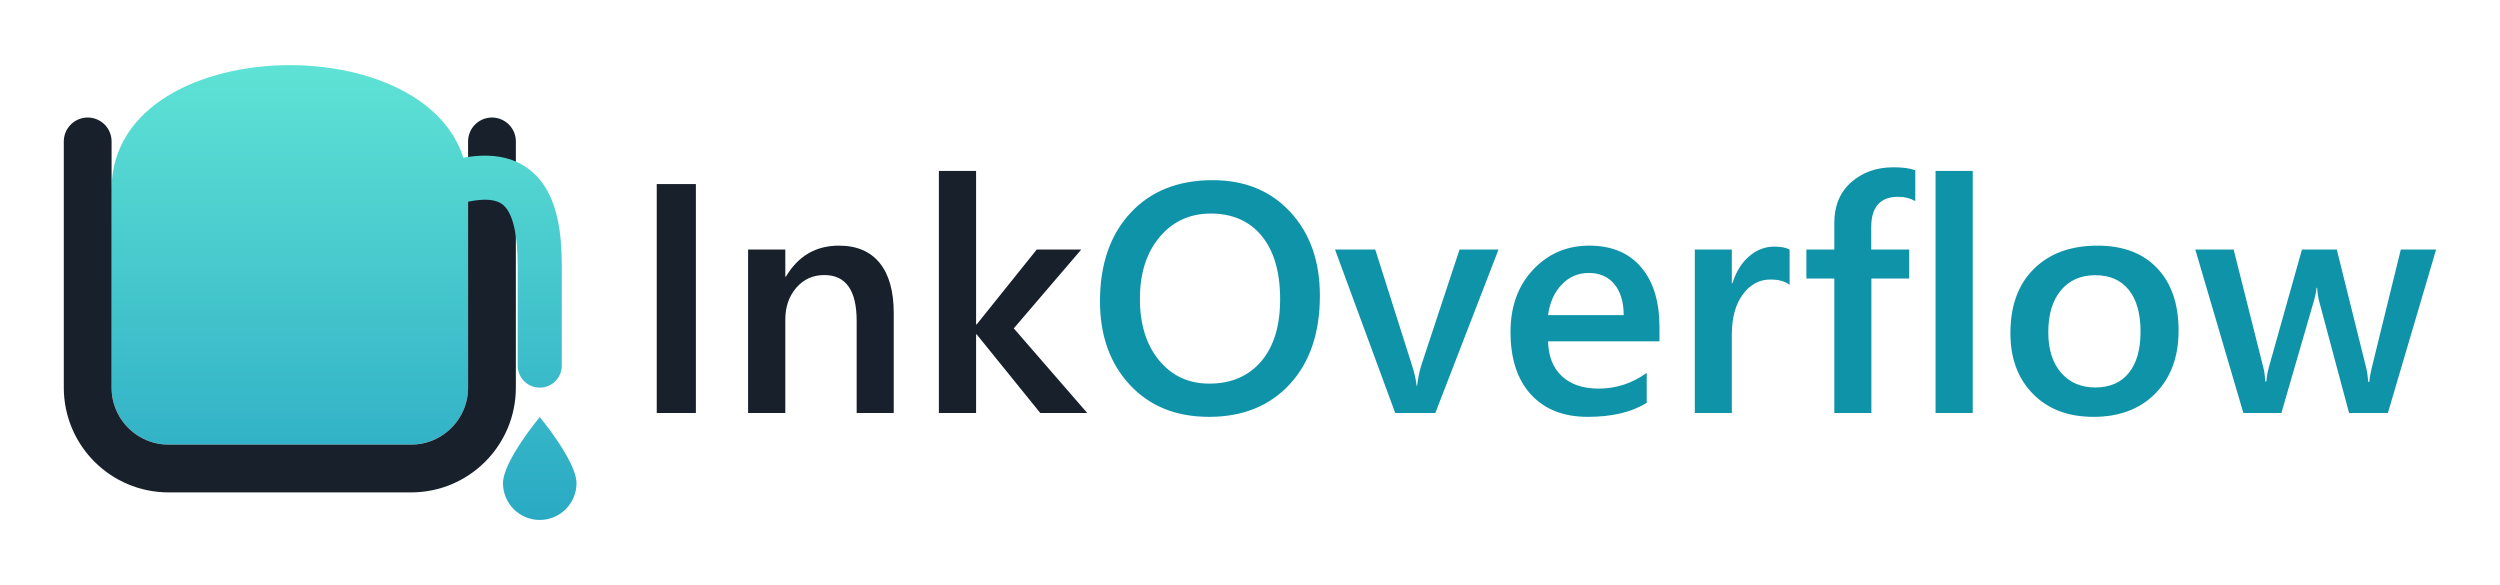
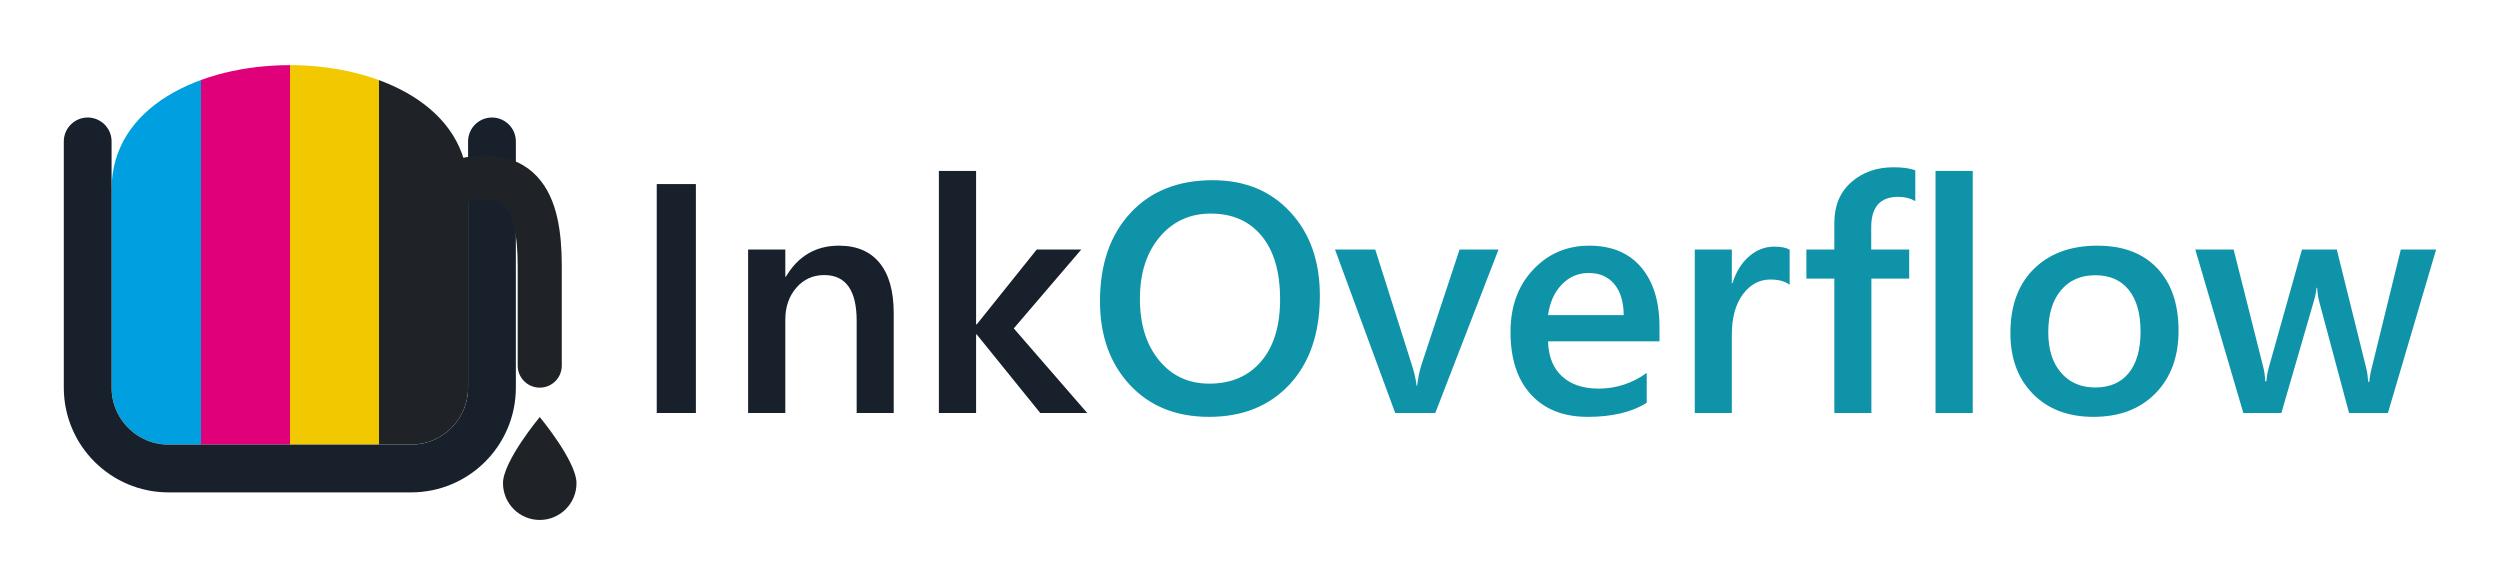
<svg xmlns="http://www.w3.org/2000/svg" viewBox="0 0 932.6 217.6" width="933" height="218">
  <g transform="translate(23.8 23.8)">
    <g transform="translate(-91.17 -117.90) scale(0.6855)">
      <defs>
-         <linearGradient id="ink" gradientUnits="userSpaceOnUse" x1="0" y1="170" x2="0" y2="420">
-           <stop offset="0" stop-color="#5fe3d5" />
-           <stop offset="1" stop-color="#2aa9c4" />
+         <linearGradient id="cmyk" gradientUnits="userSpaceOnUse" x1="159" y1="0" x2="353" y2="0">
+           <stop offset="0" stop-color="#00a0e0" />
+           <stop offset="0.25" stop-color="#00a0e0" />
+           <stop offset="0.25" stop-color="#e0007a" />
+           <stop offset="0.5" stop-color="#e0007a" />
+           <stop offset="0.5" stop-color="#f2c800" />
+           <stop offset="0.75" stop-color="#f2c800" />
+           <stop offset="0.75" stop-color="#1f2328" />
+           <stop offset="1" stop-color="#1f2328" />
        </linearGradient>
      </defs>
-       <path d="M159 240C159 150 353 150 353 240V348A31 31 0 0 1 322 379H190A31 31 0 0 1 159 348Z" fill="url(#ink)" />
+       <path d="M159 240C159 150 353 150 353 240V348A31 31 0 0 1 322 379H190A31 31 0 0 1 159 348Z" fill="url(#cmyk)" />
      <path d="M146 214V348A44 44 0 0 0 190 392H322A44 44 0 0 0 366 348V214" fill="none" stroke="#17202b" stroke-width="26" stroke-linecap="round" stroke-linejoin="round" />
-       <path d="M340 238C382 224 392 246 392 282V336" fill="none" stroke="url(#ink)" stroke-width="24" stroke-linecap="round" />
-       <path d="M392 364C392 364 372 388 372 400A20 20 0 0 0 412 400C412 388 392 364 392 364Z" fill="url(#ink)" />
+       <path d="M340 238C382 224 392 246 392 282V336" fill="none" stroke="#1f2328" stroke-width="24" stroke-linecap="round" />
+       <path d="M392 364C392 364 372 388 372 400A20 20 0 0 0 412 400C412 388 392 364 392 364Z" fill="#1f2328" />
    </g>
-     <path d="M235.79 130.12L221.19 130.12L221.19 44.70L235.79 44.70L235.79 130.12ZM309.60 130.12L295.77 130.12L295.77 95.74C295.77 84.35 291.74 78.65 283.68 78.65C279.47 78.65 275.99 80.23 273.25 83.38C270.51 86.54 269.15 90.52 269.15 95.32L269.15 130.12L255.27 130.12L255.27 69.12L269.15 69.12L269.15 79.24L269.38 79.24C273.95 71.53 280.55 67.68 289.16 67.68C295.80 67.68 300.86 69.84 304.36 74.15C307.85 78.46 309.60 84.68 309.60 92.82L309.60 130.12ZM381.79 130.12L364.27 130.12L340.55 100.80L340.32 100.80L340.32 130.12L326.44 130.12L326.44 39.80L340.32 39.80L340.32 97.05L340.55 97.05L362.96 69.12L379.57 69.12L354.38 98.54L381.79 130.12Z" fill="#17202b" />
-     <path d="M427.22 131.55C414.91 131.55 405.05 127.56 397.65 119.58C390.24 111.59 386.54 101.21 386.54 88.41C386.54 74.67 390.31 63.71 397.86 55.53C405.40 47.35 415.65 43.26 428.60 43.26C440.59 43.26 450.25 47.23 457.57 55.17C464.90 63.11 468.57 73.50 468.57 86.34C468.57 100.27 464.81 111.29 457.31 119.40C449.80 127.50 439.78 131.55 427.22 131.55ZM427.88 55.71C420.06 55.71 413.69 58.63 408.79 64.47C403.88 70.31 401.43 77.99 401.43 87.52C401.43 97.01 403.81 104.66 408.57 110.45C413.34 116.25 419.58 119.15 427.29 119.15C435.46 119.15 441.92 116.39 446.65 110.88C451.37 105.36 453.74 97.63 453.74 87.70C453.74 77.50 451.44 69.62 446.86 64.05C442.27 58.49 435.94 55.71 427.88 55.71ZM535.21 69.12L511.63 130.12L496.68 130.12L474.21 69.12L489.22 69.12L502.75 111.77C503.79 114.91 504.42 117.65 504.66 119.99L504.83 119.99C505.19 117.05 505.74 114.39 506.50 112.01L520.68 69.12L535.21 69.12ZM595.25 103.37L553.68 103.37C553.83 109.01 555.57 113.36 558.89 116.42C562.20 119.48 566.76 121.01 572.57 121.01C579.08 121.01 585.05 119.06 590.49 115.16L590.49 126.30C584.93 129.80 577.58 131.55 568.46 131.55C559.48 131.55 552.44 128.78 547.33 123.24C542.23 117.70 539.68 109.90 539.68 99.85C539.68 90.36 542.49 82.63 548.11 76.65C553.73 70.67 560.71 67.68 569.05 67.68C577.38 67.68 583.84 70.36 588.40 75.73C592.97 81.09 595.25 88.54 595.25 98.07L595.25 103.37ZM581.91 93.60C581.87 88.63 580.70 84.77 578.40 82.01C576.09 79.25 572.92 77.87 568.86 77.87C564.90 77.87 561.53 79.32 558.77 82.22C556.01 85.12 554.31 88.91 553.68 93.60L581.91 93.60ZM643.80 82.29C642.13 80.98 639.73 80.32 636.60 80.32C632.50 80.32 629.09 82.17 626.35 85.86C623.61 89.55 622.24 94.58 622.24 100.93L622.24 130.12L608.43 130.12L608.43 69.12L622.24 69.12L622.24 81.68L622.47 81.68C623.83 77.40 625.91 74.05 628.71 71.65C631.51 69.24 634.63 68.04 638.08 68.04C640.59 68.04 642.50 68.42 643.80 69.18L643.80 82.29ZM690.68 51.07C688.81 50.00 686.69 49.46 684.30 49.46C677.59 49.46 674.24 53.25 674.24 60.84L674.24 69.12L688.41 69.12L688.41 79.96L674.30 79.96L674.30 130.12L660.47 130.12L660.47 79.96L650.05 79.96L650.05 69.12L660.47 69.12L660.47 59.23C660.47 52.79 662.58 47.72 666.79 44.01C670.99 40.30 676.26 38.45 682.58 38.45C686.00 38.45 688.70 38.82 690.68 39.57L690.68 51.07ZM712.11 130.12L698.24 130.12L698.24 39.80L712.11 39.80L712.11 130.12ZM757.15 131.55C747.73 131.55 740.21 128.70 734.59 123.00C728.97 117.30 726.16 109.74 726.16 100.34C726.16 90.09 729.09 82.08 734.95 76.32C740.81 70.56 748.70 67.68 758.63 67.68C768.16 67.68 775.59 70.48 780.91 76.09C786.23 81.69 788.90 89.46 788.90 99.38C788.90 109.11 786.03 116.91 780.29 122.77C774.55 128.62 766.83 131.55 757.15 131.55ZM757.80 78.71C752.40 78.71 748.12 80.60 744.99 84.37C741.85 88.14 740.29 93.34 740.29 99.98C740.29 106.37 741.87 111.41 745.05 115.08C748.23 118.75 752.48 120.59 757.80 120.59C763.24 120.59 767.42 118.78 770.33 115.16C773.25 111.55 774.71 106.41 774.71 99.74C774.71 93.02 773.25 87.84 770.33 84.19C767.42 80.54 763.24 78.71 757.80 78.71ZM884.97 69.12L866.97 130.12L852.50 130.12L841.43 88.77C840.99 87.19 840.71 85.40 840.58 83.41L840.35 83.41C840.26 84.77 839.91 86.51 839.27 88.65L827.24 130.12L813.07 130.12L795.13 69.12L809.43 69.12L820.50 113.09C820.87 114.39 821.11 116.13 821.22 118.32L821.65 118.32C821.76 116.65 822.08 114.87 822.60 112.96L834.93 69.12L847.91 69.12L858.88 113.26C859.23 114.64 859.49 116.39 859.65 118.51L860.07 118.51C860.15 117.03 860.45 115.28 860.96 113.26L871.80 69.12L884.97 69.12Z" fill="#0e93a8" />
+     <path d="M235.79 130.12L221.19 130.12L221.19 44.70L235.79 44.70L235.79 130.12ZM309.59 130.12L295.77 130.12L295.77 95.75C295.77 84.35 291.74 78.66 283.68 78.66C279.47 78.66 276.00 80.23 273.26 83.39C270.52 86.55 269.15 90.53 269.15 95.34L269.15 130.12L255.27 130.12L255.27 69.12L269.15 69.12L269.15 79.25L269.38 79.25C273.95 71.55 280.54 67.69 289.16 67.69C295.79 67.69 300.86 69.85 304.35 74.16C307.85 78.47 309.59 84.69 309.59 92.83L309.59 130.12ZM381.78 130.12L364.26 130.12L340.56 100.82L340.32 100.82L340.32 130.12L326.44 130.12L326.44 39.82L340.32 39.82L340.32 97.06L340.56 97.06L362.95 69.12L379.57 69.12L354.38 98.55L381.78 130.12Z" fill="#17202b" />
+     <path d="M427.22 131.55C414.91 131.55 405.05 127.56 397.65 119.58C390.24 111.60 386.54 101.21 386.54 88.43C386.54 74.68 390.31 63.72 397.86 55.54C405.40 47.36 415.65 43.27 428.59 43.27C440.59 43.27 450.25 47.24 457.57 55.19C464.90 63.13 468.56 73.51 468.56 86.34C468.56 100.28 464.81 111.30 457.31 119.40C449.80 127.50 439.77 131.55 427.22 131.55ZM427.88 55.72C420.05 55.72 413.69 58.64 408.79 64.48C403.88 70.32 401.43 78.00 401.43 87.53C401.43 97.02 403.81 104.67 408.58 110.47C413.34 116.26 419.58 119.16 427.28 119.16C435.46 119.16 441.92 116.40 446.64 110.88C451.37 105.36 453.73 97.64 453.73 87.71C453.73 77.50 451.44 69.62 446.85 64.06C442.26 58.50 435.94 55.72 427.88 55.72ZM535.21 69.12L511.62 130.12L496.67 130.12L474.21 69.12L489.22 69.12L502.75 111.78C503.78 114.91 504.41 117.65 504.65 120.00L504.83 120.00C505.19 117.06 505.74 114.40 506.50 112.02L520.68 69.12L535.21 69.12ZM595.26 103.38L553.68 103.38C553.84 109.02 555.57 113.37 558.89 116.42C562.20 119.48 566.76 121.01 572.56 121.01C579.07 121.01 585.05 119.06 590.49 115.17L590.49 126.31C584.93 129.81 577.58 131.55 568.45 131.55C559.47 131.55 552.44 128.78 547.33 123.24C542.23 117.70 539.68 109.91 539.68 99.86C539.68 90.37 542.49 82.64 548.11 76.66C553.73 70.68 560.71 67.69 569.05 67.69C577.39 67.69 583.84 70.38 588.41 75.74C592.97 81.10 595.26 88.54 595.26 98.08L595.26 103.38ZM581.91 93.61C581.87 88.64 580.70 84.78 578.40 82.02C576.09 79.26 572.92 77.88 568.87 77.88C564.90 77.88 561.53 79.33 558.77 82.23C556.01 85.13 554.31 88.92 553.68 93.61L581.91 93.61ZM643.81 82.29C642.14 80.98 639.74 80.32 636.60 80.32C632.51 80.32 629.09 82.17 626.35 85.86C623.61 89.56 622.24 94.58 622.24 100.94L622.24 130.12L608.42 130.12L608.42 69.12L622.24 69.12L622.24 81.69L622.48 81.69C623.83 77.40 625.91 74.06 628.71 71.66C631.50 69.25 634.63 68.05 638.09 68.05C640.59 68.05 642.50 68.43 643.81 69.18L643.81 82.29ZM690.68 51.07C688.81 50.00 686.69 49.47 684.30 49.47C677.59 49.47 674.24 53.26 674.24 60.84L674.24 69.12L688.41 69.12L688.41 79.97L674.30 79.97L674.30 130.12L660.48 130.12L660.48 79.97L650.05 79.97L650.05 69.12L660.48 69.12L660.48 59.24C660.48 52.80 662.58 47.73 666.79 44.02C671.00 40.30 676.26 38.45 682.58 38.45C685.99 38.45 688.69 38.82 690.68 39.58L690.68 51.07ZM712.11 130.12L698.23 130.12L698.23 39.82L712.11 39.82L712.11 130.12ZM757.14 131.55C747.73 131.55 740.21 128.70 734.59 123.01C728.97 117.31 726.16 109.75 726.16 100.34C726.16 90.09 729.09 82.09 734.95 76.33C740.81 70.57 748.70 67.69 758.63 67.69C768.16 67.69 775.59 70.49 780.91 76.09C786.23 81.69 788.89 89.46 788.89 99.39C788.89 109.12 786.02 116.91 780.28 122.77C774.54 128.63 766.83 131.55 757.14 131.55ZM757.79 78.72C752.39 78.72 748.12 80.60 744.99 84.37C741.85 88.15 740.28 93.35 740.28 99.98C740.28 106.38 741.87 111.41 745.05 115.08C748.22 118.76 752.47 120.59 757.79 120.59C763.23 120.59 767.41 118.79 770.33 115.17C773.25 111.56 774.71 106.42 774.71 99.74C774.71 93.03 773.25 87.85 770.33 84.20C767.41 80.54 763.23 78.72 757.79 78.72ZM884.97 69.12L866.98 130.12L852.50 130.12L841.42 88.78C840.98 87.19 840.70 85.41 840.59 83.42L840.35 83.42C840.27 84.77 839.91 86.52 839.27 88.66L827.24 130.12L813.06 130.12L795.13 69.12L809.43 69.12L820.51 113.09C820.87 114.40 821.11 116.15 821.23 118.33L821.64 118.33C821.76 116.66 822.08 114.87 822.60 112.97L834.93 69.12L847.91 69.12L858.87 113.27C859.23 114.66 859.49 116.40 859.65 118.51L860.06 118.51C860.14 117.04 860.44 115.29 860.96 113.27L871.80 69.12L884.97 69.12Z" fill="#0e93a8" />
  </g>
</svg>
